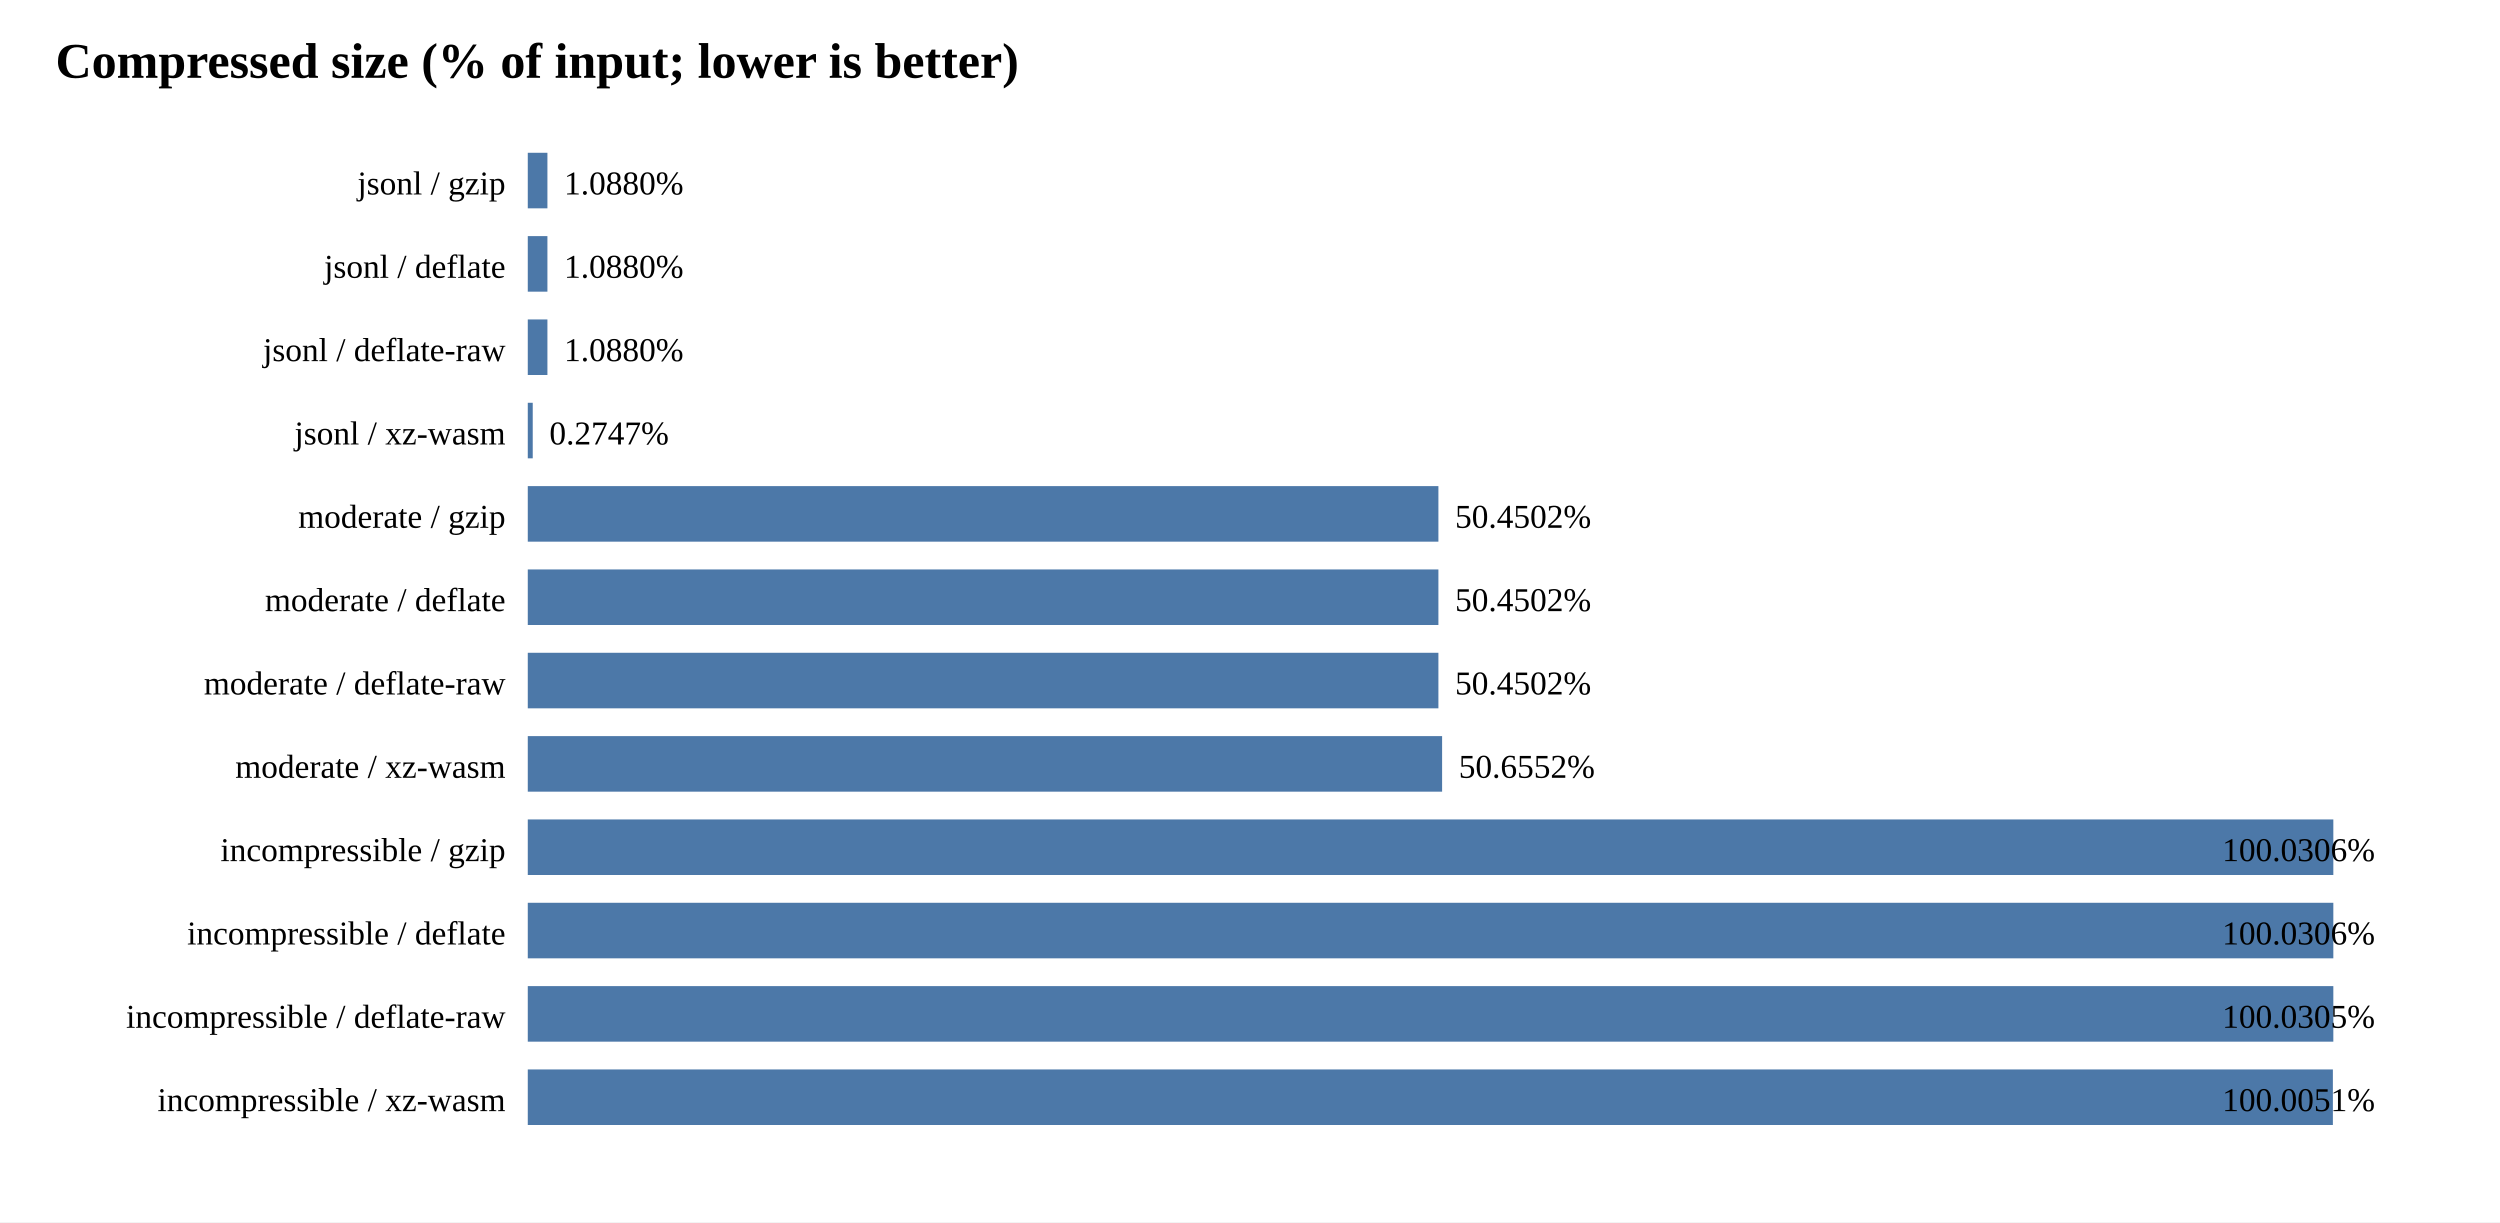
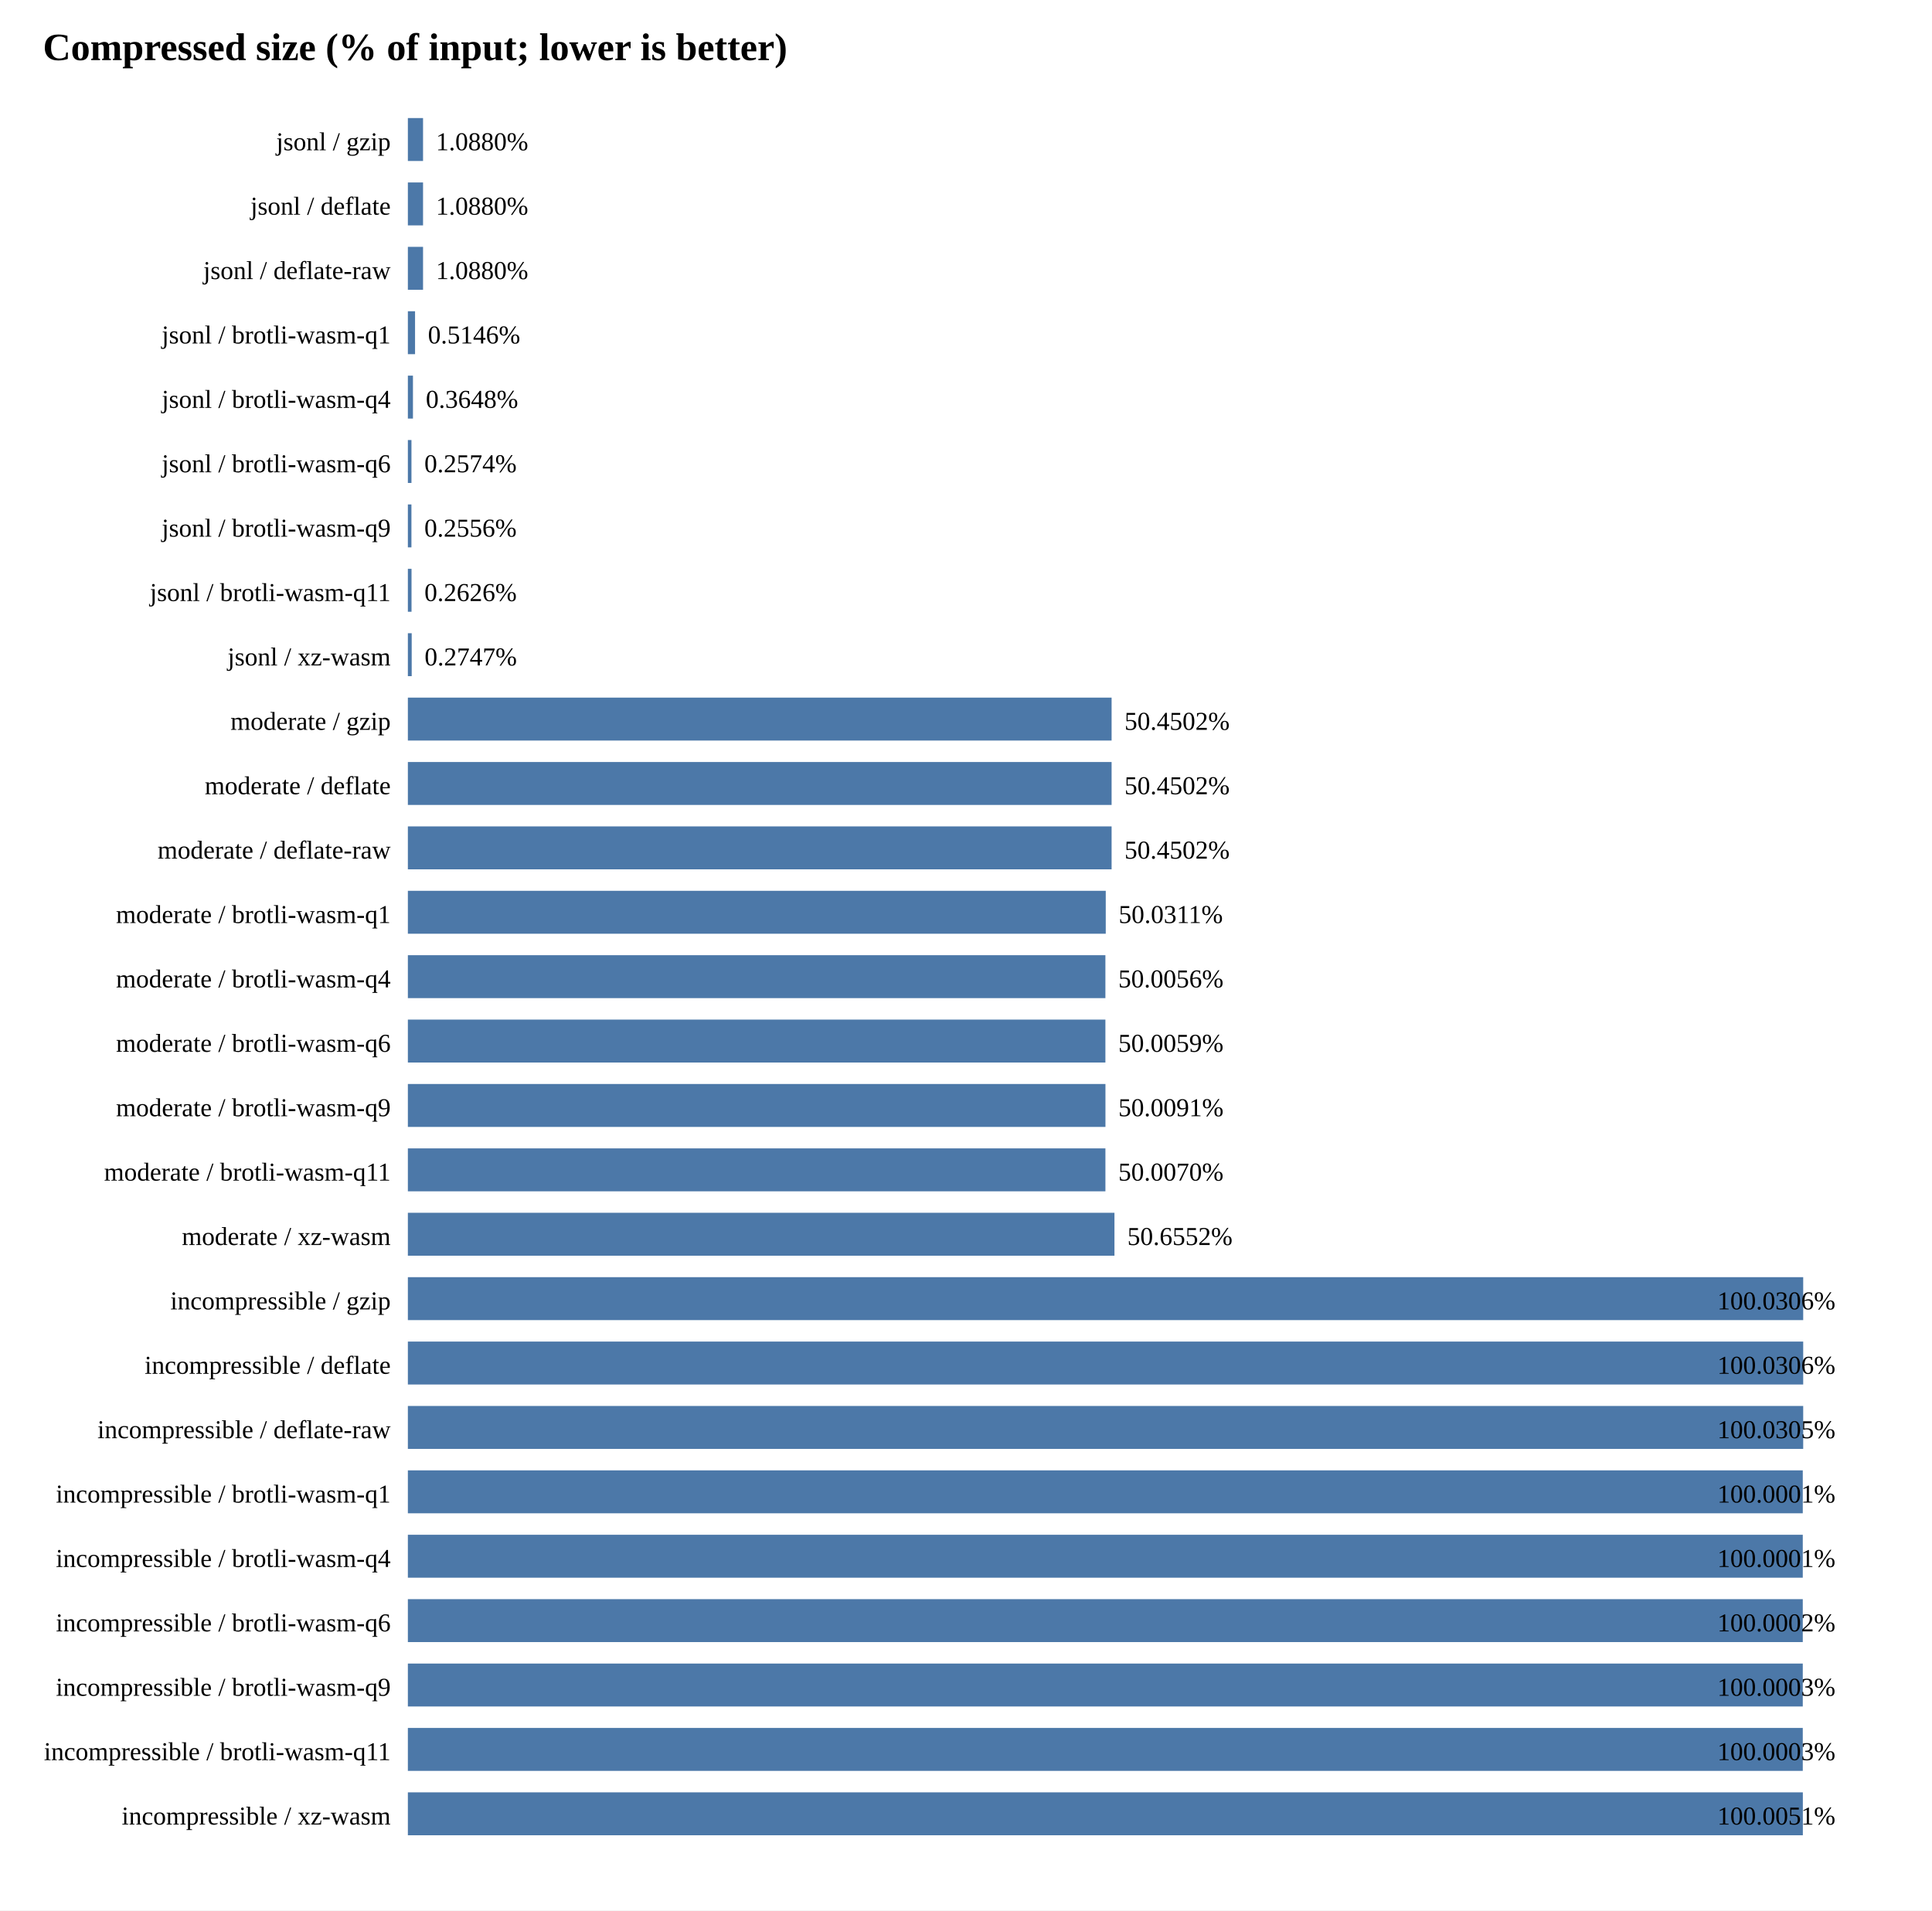
- <svg xmlns="http://www.w3.org/2000/svg" width="900" height="440" viewBox="0 0 900 440">
+ <svg xmlns="http://www.w3.org/2000/svg" width="900" height="890">
  <rect width="100%" height="100%" fill="white" />
  <text x="20" y="28" font-size="18" font-weight="bold">Compressed size (% of input; lower is better)</text>
  <text x="182" y="70" text-anchor="end" font-size="12">jsonl / gzip</text>
  <rect x="190" y="55" width="7.07" height="20" fill="#4c78a8" />
  <text x="203.07" y="70" font-size="12">1.0880%</text>
  <text x="182" y="100" text-anchor="end" font-size="12">jsonl / deflate</text>
  <rect x="190" y="85" width="7.07" height="20" fill="#4c78a8" />
  <text x="203.07" y="100" font-size="12">1.0880%</text>
  <text x="182" y="130" text-anchor="end" font-size="12">jsonl / deflate-raw</text>
  <rect x="190" y="115" width="7.07" height="20" fill="#4c78a8" />
  <text x="203.07" y="130" font-size="12">1.0880%</text>
-   <text x="182" y="160" text-anchor="end" font-size="12">jsonl / xz-wasm</text>
-   <rect x="190" y="145" width="1.785" height="20" fill="#4c78a8" />
-   <text x="197.785" y="160" font-size="12">0.2747%</text>
-   <text x="182" y="190" text-anchor="end" font-size="12">moderate / gzip</text>
-   <rect x="190" y="175" width="327.826" height="20" fill="#4c78a8" />
-   <text x="523.826" y="190" font-size="12">50.4502%</text>
-   <text x="182" y="220" text-anchor="end" font-size="12">moderate / deflate</text>
-   <rect x="190" y="205" width="327.826" height="20" fill="#4c78a8" />
-   <text x="523.826" y="220" font-size="12">50.4502%</text>
-   <text x="182" y="250" text-anchor="end" font-size="12">moderate / deflate-raw</text>
-   <rect x="190" y="235" width="327.826" height="20" fill="#4c78a8" />
-   <text x="523.826" y="250" font-size="12">50.4502%</text>
-   <text x="182" y="280" text-anchor="end" font-size="12">moderate / xz-wasm</text>
-   <rect x="190" y="265" width="329.158" height="20" fill="#4c78a8" />
-   <text x="525.158" y="280" font-size="12">50.6552%</text>
-   <text x="182" y="310" text-anchor="end" font-size="12">incompressible / gzip</text>
-   <rect x="190" y="295" width="650" height="20" fill="#4c78a8" />
-   <text x="800" y="310" font-size="12">100.0306%</text>
-   <text x="182" y="340" text-anchor="end" font-size="12">incompressible / deflate</text>
-   <rect x="190" y="325" width="650" height="20" fill="#4c78a8" />
-   <text x="800" y="340" font-size="12">100.0306%</text>
-   <text x="182" y="370" text-anchor="end" font-size="12">incompressible / deflate-raw</text>
-   <rect x="190" y="355" width="650" height="20" fill="#4c78a8" />
-   <text x="800" y="370" font-size="12">100.0305%</text>
-   <text x="182" y="400" text-anchor="end" font-size="12">incompressible / xz-wasm</text>
-   <rect x="190" y="385" width="649.835" height="20" fill="#4c78a8" />
-   <text x="800" y="400" font-size="12">100.0051%</text>
+   <text x="182" y="160" text-anchor="end" font-size="12">jsonl / brotli-wasm-q1</text>
+   <rect x="190" y="145" width="3.344" height="20" fill="#4c78a8" />
+   <text x="199.344" y="160" font-size="12">0.5146%</text>
+   <text x="182" y="190" text-anchor="end" font-size="12">jsonl / brotli-wasm-q4</text>
+   <rect x="190" y="175" width="2.37" height="20" fill="#4c78a8" />
+   <text x="198.37" y="190" font-size="12">0.3648%</text>
+   <text x="182" y="220" text-anchor="end" font-size="12">jsonl / brotli-wasm-q6</text>
+   <rect x="190" y="205" width="1.673" height="20" fill="#4c78a8" />
+   <text x="197.673" y="220" font-size="12">0.2574%</text>
+   <text x="182" y="250" text-anchor="end" font-size="12">jsonl / brotli-wasm-q9</text>
+   <rect x="190" y="235" width="1.661" height="20" fill="#4c78a8" />
+   <text x="197.661" y="250" font-size="12">0.2556%</text>
+   <text x="182" y="280" text-anchor="end" font-size="12">jsonl / brotli-wasm-q11</text>
+   <rect x="190" y="265" width="1.706" height="20" fill="#4c78a8" />
+   <text x="197.706" y="280" font-size="12">0.2626%</text>
+   <text x="182" y="310" text-anchor="end" font-size="12">jsonl / xz-wasm</text>
+   <rect x="190" y="295" width="1.785" height="20" fill="#4c78a8" />
+   <text x="197.785" y="310" font-size="12">0.2747%</text>
+   <text x="182" y="340" text-anchor="end" font-size="12">moderate / gzip</text>
+   <rect x="190" y="325" width="327.826" height="20" fill="#4c78a8" />
+   <text x="523.826" y="340" font-size="12">50.4502%</text>
+   <text x="182" y="370" text-anchor="end" font-size="12">moderate / deflate</text>
+   <rect x="190" y="355" width="327.826" height="20" fill="#4c78a8" />
+   <text x="523.826" y="370" font-size="12">50.4502%</text>
+   <text x="182" y="400" text-anchor="end" font-size="12">moderate / deflate-raw</text>
+   <rect x="190" y="385" width="327.826" height="20" fill="#4c78a8" />
+   <text x="523.826" y="400" font-size="12">50.4502%</text>
+   <text x="182" y="430" text-anchor="end" font-size="12">moderate / brotli-wasm-q1</text>
+   <rect x="190" y="415" width="325.103" height="20" fill="#4c78a8" />
+   <text x="521.103" y="430" font-size="12">50.0311%</text>
+   <text x="182" y="460" text-anchor="end" font-size="12">moderate / brotli-wasm-q4</text>
+   <rect x="190" y="445" width="324.937" height="20" fill="#4c78a8" />
+   <text x="520.937" y="460" font-size="12">50.0056%</text>
+   <text x="182" y="490" text-anchor="end" font-size="12">moderate / brotli-wasm-q6</text>
+   <rect x="190" y="475" width="324.939" height="20" fill="#4c78a8" />
+   <text x="520.939" y="490" font-size="12">50.0059%</text>
+   <text x="182" y="520" text-anchor="end" font-size="12">moderate / brotli-wasm-q9</text>
+   <rect x="190" y="505" width="324.96" height="20" fill="#4c78a8" />
+   <text x="520.96" y="520" font-size="12">50.0091%</text>
+   <text x="182" y="550" text-anchor="end" font-size="12">moderate / brotli-wasm-q11</text>
+   <rect x="190" y="535" width="324.946" height="20" fill="#4c78a8" />
+   <text x="520.946" y="550" font-size="12">50.0070%</text>
+   <text x="182" y="580" text-anchor="end" font-size="12">moderate / xz-wasm</text>
+   <rect x="190" y="565" width="329.158" height="20" fill="#4c78a8" />
+   <text x="525.158" y="580" font-size="12">50.6552%</text>
+   <text x="182" y="610" text-anchor="end" font-size="12">incompressible / gzip</text>
+   <rect x="190" y="595" width="650" height="20" fill="#4c78a8" />
+   <text x="800" y="610" font-size="12">100.0306%</text>
+   <text x="182" y="640" text-anchor="end" font-size="12">incompressible / deflate</text>
+   <rect x="190" y="625" width="650" height="20" fill="#4c78a8" />
+   <text x="800" y="640" font-size="12">100.0306%</text>
+   <text x="182" y="670" text-anchor="end" font-size="12">incompressible / deflate-raw</text>
+   <rect x="190" y="655" width="650" height="20" fill="#4c78a8" />
+   <text x="800" y="670" font-size="12">100.0305%</text>
+   <text x="182" y="700" text-anchor="end" font-size="12">incompressible / brotli-wasm-q1</text>
+   <rect x="190" y="685" width="649.802" height="20" fill="#4c78a8" />
+   <text x="800" y="700" font-size="12">100.0001%</text>
+   <text x="182" y="730" text-anchor="end" font-size="12">incompressible / brotli-wasm-q4</text>
+   <rect x="190" y="715" width="649.802" height="20" fill="#4c78a8" />
+   <text x="800" y="730" font-size="12">100.0001%</text>
+   <text x="182" y="760" text-anchor="end" font-size="12">incompressible / brotli-wasm-q6</text>
+   <rect x="190" y="745" width="649.803" height="20" fill="#4c78a8" />
+   <text x="800" y="760" font-size="12">100.0002%</text>
+   <text x="182" y="790" text-anchor="end" font-size="12">incompressible / brotli-wasm-q9</text>
+   <rect x="190" y="775" width="649.803" height="20" fill="#4c78a8" />
+   <text x="800" y="790" font-size="12">100.0003%</text>
+   <text x="182" y="820" text-anchor="end" font-size="12">incompressible / brotli-wasm-q11</text>
+   <rect x="190" y="805" width="649.803" height="20" fill="#4c78a8" />
+   <text x="800" y="820" font-size="12">100.0003%</text>
+   <text x="182" y="850" text-anchor="end" font-size="12">incompressible / xz-wasm</text>
+   <rect x="190" y="835" width="649.835" height="20" fill="#4c78a8" />
+   <text x="800" y="850" font-size="12">100.0051%</text>
</svg>
